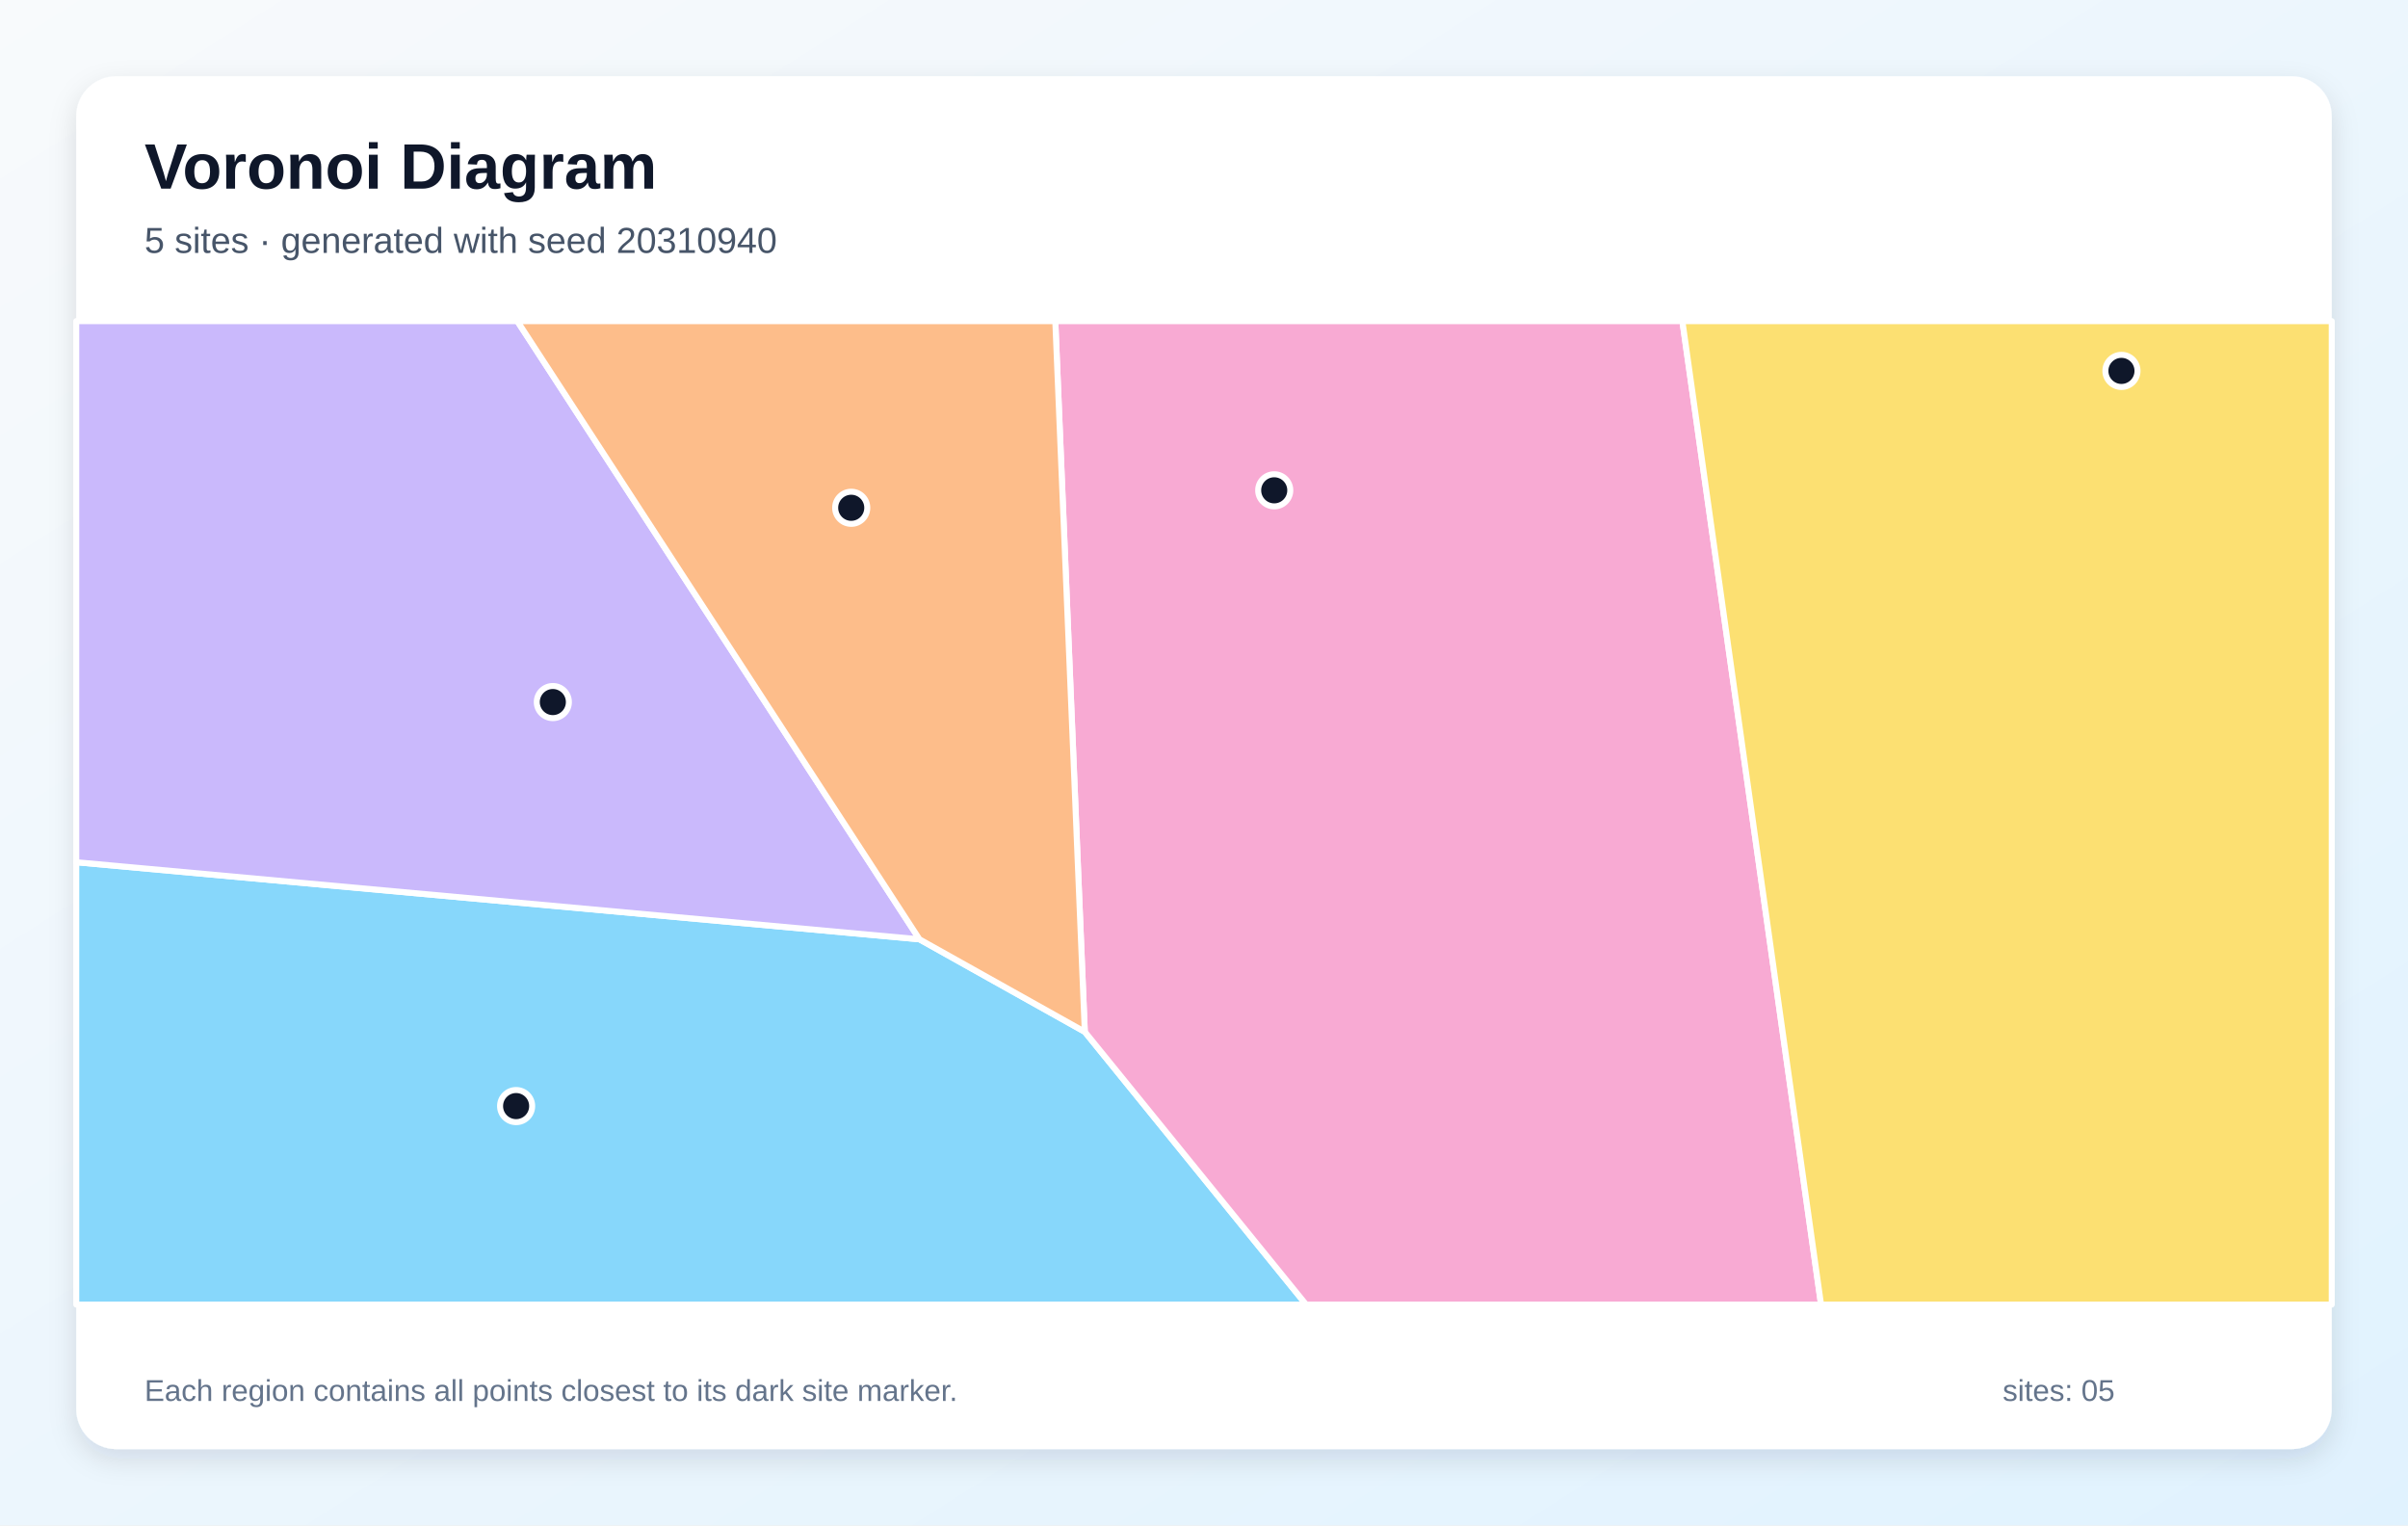
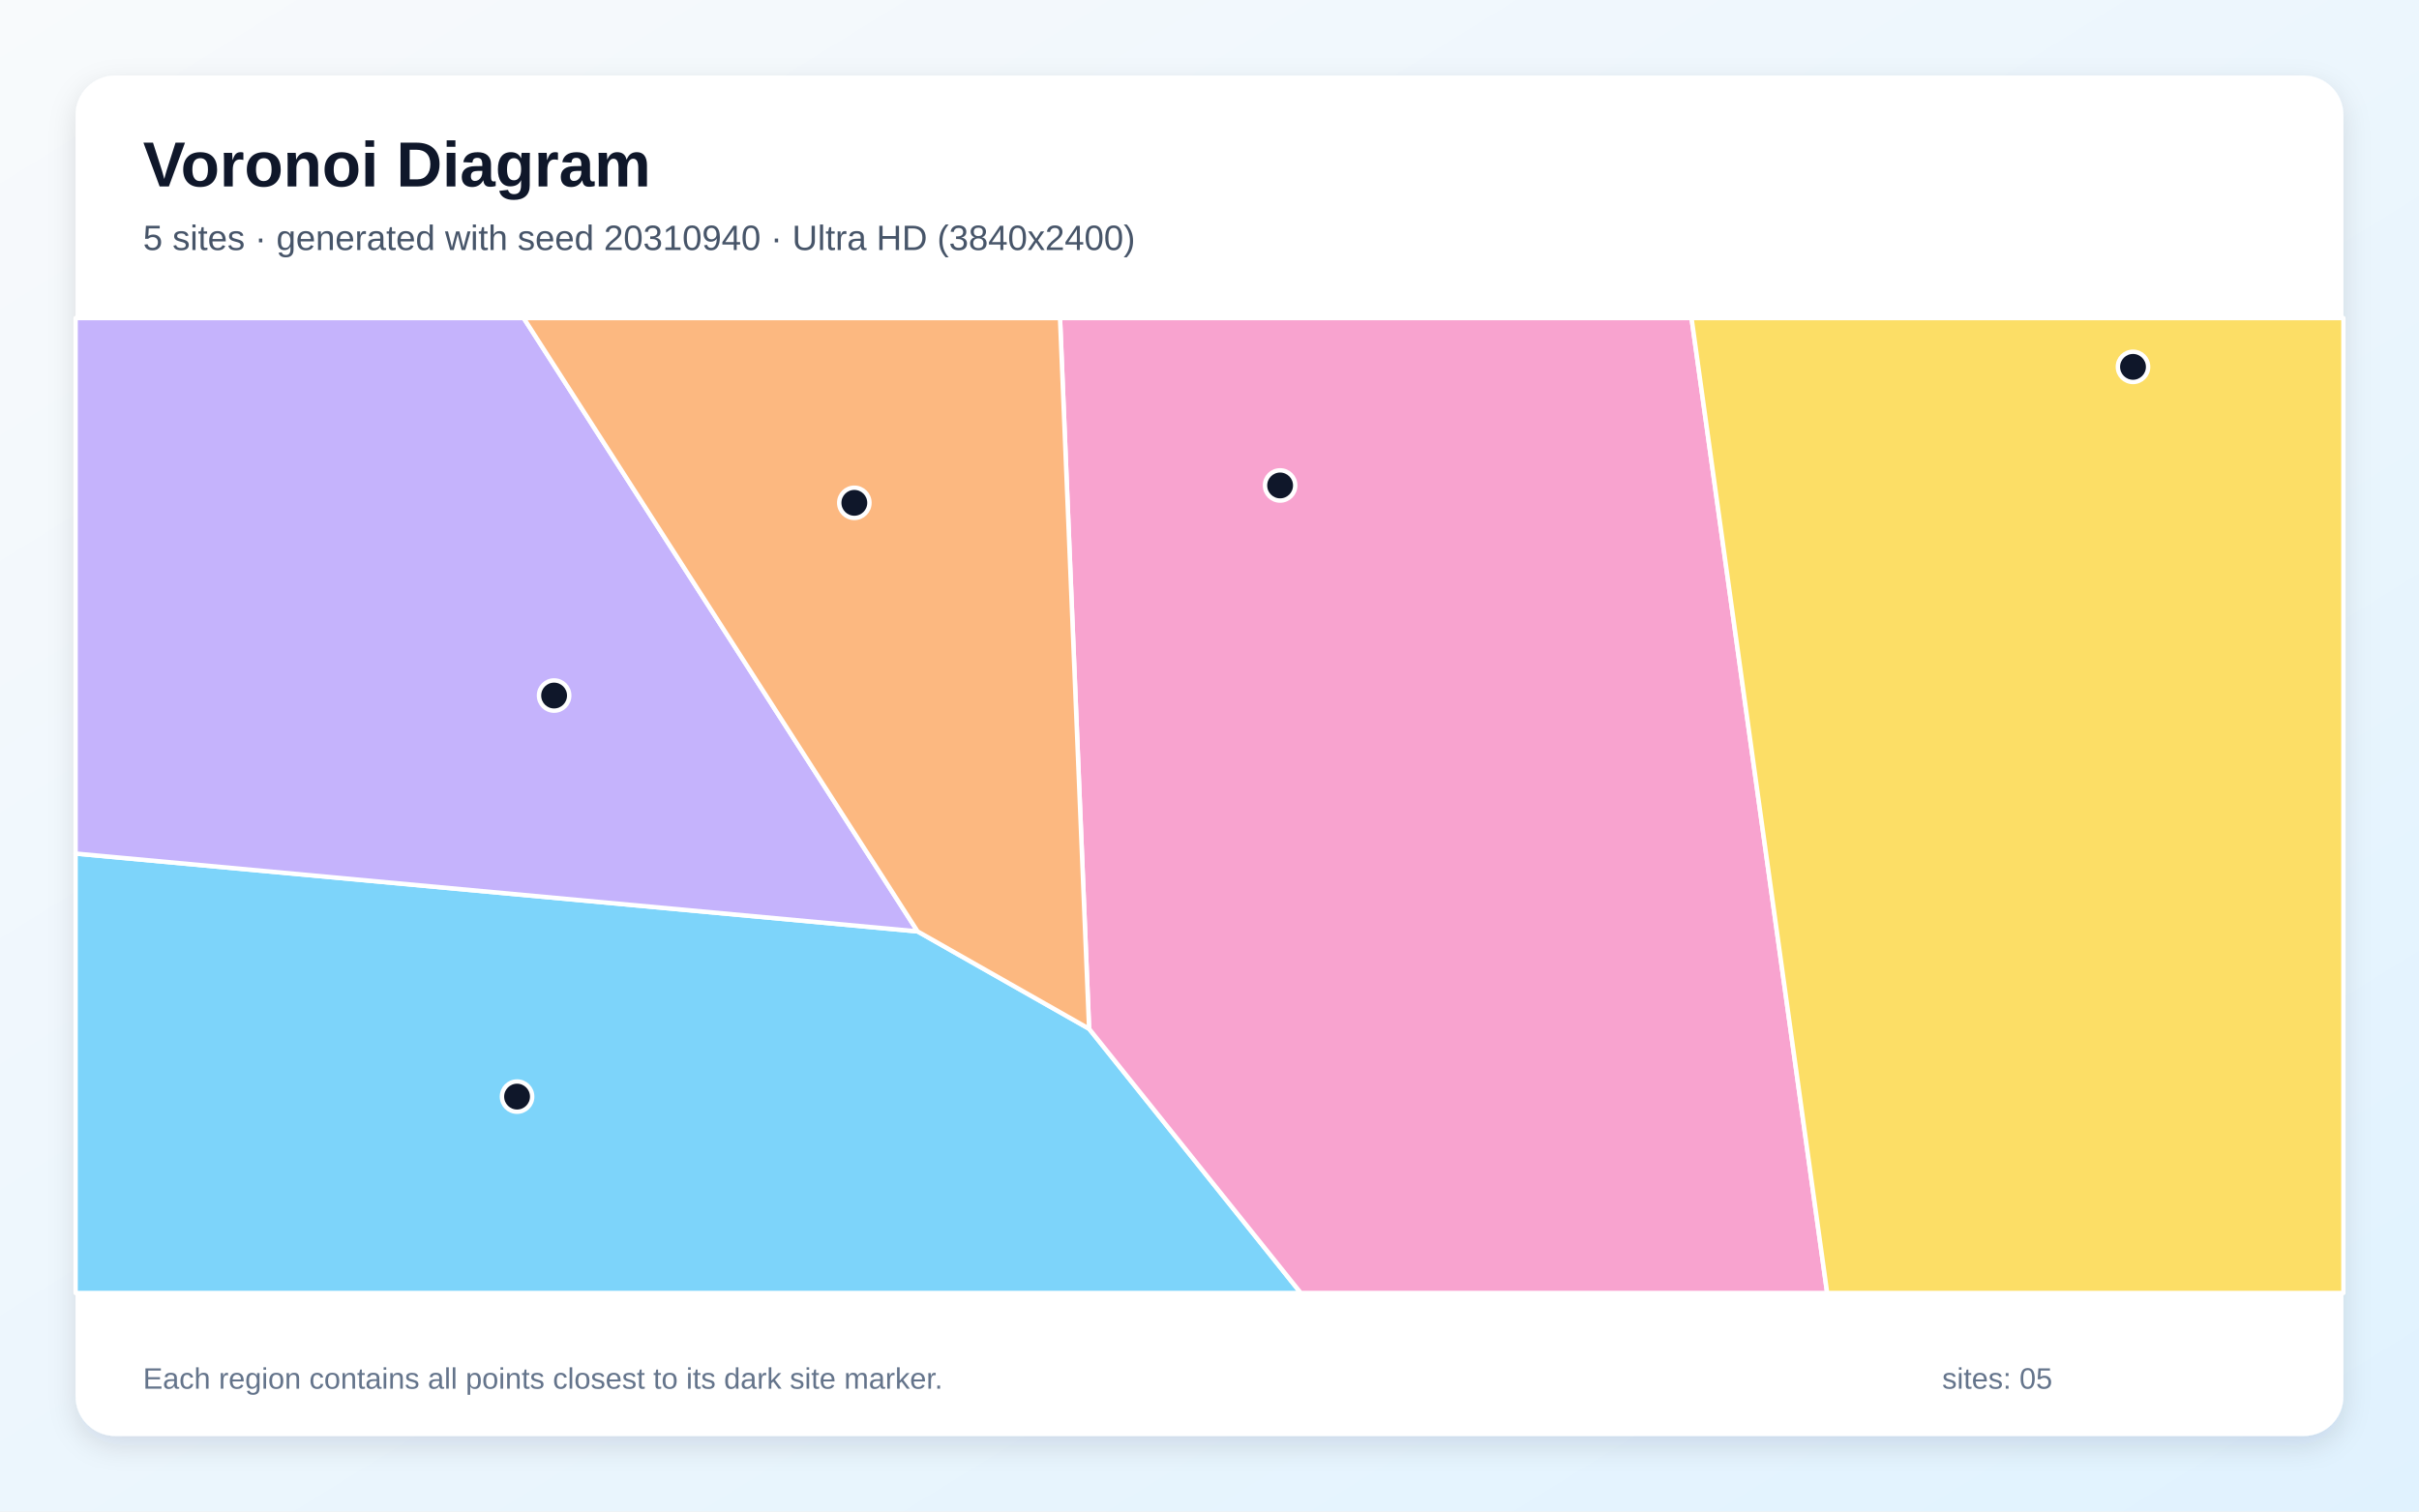
- <svg xmlns="http://www.w3.org/2000/svg" width="1200" height="760" viewBox="0 0 1200 760" role="img" aria-labelledby="title description">
+ <svg xmlns="http://www.w3.org/2000/svg" width="3840" height="2400" viewBox="0 0 3840 2400" role="img" aria-labelledby="title description">
  <defs>
    <linearGradient id="background" x1="0" y1="0" x2="1" y2="1">
      <stop stop-color="#F8FAFC" />
      <stop offset="1" stop-color="#E0F2FE" />
    </linearGradient>
-     <filter id="shadow" x="-10%" y="-10%" width="120%" height="120%">
-       <feDropShadow dx="0" dy="5" stdDeviation="7" flood-color="#0F172A" flood-opacity=".12" />
+     <filter id="shadow" x="-5%" y="-5%" width="110%" height="110%">
+       <feDropShadow dx="0" dy="15" stdDeviation="22" flood-color="#0F172A" flood-opacity=".12" />
    </filter>
  </defs>
-   <rect width="1200" height="760" fill="url(#background)" />
-   <rect x="38" y="38" width="1124" height="684" rx="20" fill="#FFFFFF" filter="url(#shadow)" />
+   <rect width="3840" height="2400" fill="url(#background)" />
+   <rect x="120" y="120" width="3600" height="2160" rx="63" fill="#FFFFFF" filter="url(#shadow)" />
  <g font-family="Arial, sans-serif">
-     <text x="72" y="94" font-size="32" font-weight="700" fill="#0F172A">Voronoi Diagram</text>
-     <text x="72" y="126" font-size="18" fill="#475569">5 sites · generated with seed 20310940</text>
+     <text x="227" y="296" font-size="101" font-weight="700" fill="#0F172A">Voronoi Diagram</text>
+     <text x="227" y="397" font-size="56" fill="#475569">5 sites · generated with seed 20310940 · Ultra HD (3840x2400)</text>
  </g>
-   <g stroke="#FFFFFF" stroke-width="3" stroke-linejoin="round">
-     <polygon points="38.0,429.6 458.2,468.0 540.6,514.1 650.9,650.0 38.0,650.0" fill="#38BDF8" fill-opacity="0.60" />
-     <polygon points="458.2,468.0 38.0,429.6 38.0,160.0 257.8,160.0" fill="#A78BFA" fill-opacity="0.60" />
-     <polygon points="540.6,514.1 525.9,160.0 838.4,160.0 907.5,650.0 650.9,650.0" fill="#F472B6" fill-opacity="0.60" />
-     <polygon points="540.6,514.1 458.2,468.0 257.8,160.0 525.9,160.0" fill="#FB923C" fill-opacity="0.60" />
-     <polygon points="838.4,160.0 1162.0,160.0 1162.0,650.0 907.5,650.0" fill="#FACC15" fill-opacity="0.60" />
+   <g stroke="#FFFFFF" stroke-width="7" stroke-linejoin="round">
+     <polygon points="120.0,1355.3 1456.6,1478.9 1728.9,1633.5 2064.9,2053.0 120.0,2053.0" fill="#38BDF8" fill-opacity="0.65" />
+     <polygon points="1456.6,1478.9 120.0,1355.3 120.0,505.0 831.3,505.0" fill="#A78BFA" fill-opacity="0.65" />
+     <polygon points="1728.9,1633.5 1682.7,505.0 2685.2,505.0 2900.5,2053.0 2064.9,2053.0" fill="#F472B6" fill-opacity="0.65" />
+     <polygon points="1728.9,1633.5 1456.6,1478.9 831.3,505.0 1682.7,505.0" fill="#FB923C" fill-opacity="0.65" />
+     <polygon points="2685.2,505.0 3720.0,505.0 3720.0,2053.0 2900.5,2053.0" fill="#FACC15" fill-opacity="0.65" />
  </g>
  <g>
-     <circle cx="257.2" cy="551.1" r="8" fill="#0F172A" stroke="#FFFFFF" stroke-width="3" />
-     <circle cx="275.5" cy="349.8" r="8" fill="#0F172A" stroke="#FFFFFF" stroke-width="3" />
-     <circle cx="635.0" cy="244.3" r="8" fill="#0F172A" stroke="#FFFFFF" stroke-width="3" />
-     <circle cx="424.2" cy="253.0" r="8" fill="#0F172A" stroke="#FFFFFF" stroke-width="3" />
-     <circle cx="1057.2" cy="184.8" r="8" fill="#0F172A" stroke="#FFFFFF" stroke-width="3" />
+     <circle cx="820.8" cy="1741.2" r="24" fill="#0F172A" stroke="#FFFFFF" stroke-width="7" />
+     <circle cx="879.6" cy="1104.4" r="24" fill="#0F172A" stroke="#FFFFFF" stroke-width="7" />
+     <circle cx="2032.1" cy="770.8" r="24" fill="#0F172A" stroke="#FFFFFF" stroke-width="7" />
+     <circle cx="1356.2" cy="798.4" r="24" fill="#0F172A" stroke="#FFFFFF" stroke-width="7" />
+     <circle cx="3386.0" cy="582.5" r="24" fill="#0F172A" stroke="#FFFFFF" stroke-width="7" />
  </g>
-   <g font-family="Arial, sans-serif" font-size="15" fill="#64748B">
-     <text x="72" y="698">Each region contains all points closest to its dark site marker.</text>
-     <text x="998" y="698">sites: 05</text>
+   <g font-family="Arial, sans-serif" font-size="47" fill="#64748B">
+     <text x="227" y="2205">Each region contains all points closest to its dark site marker.</text>
+     <text x="3083" y="2205">sites: 05</text>
  </g>
</svg>
